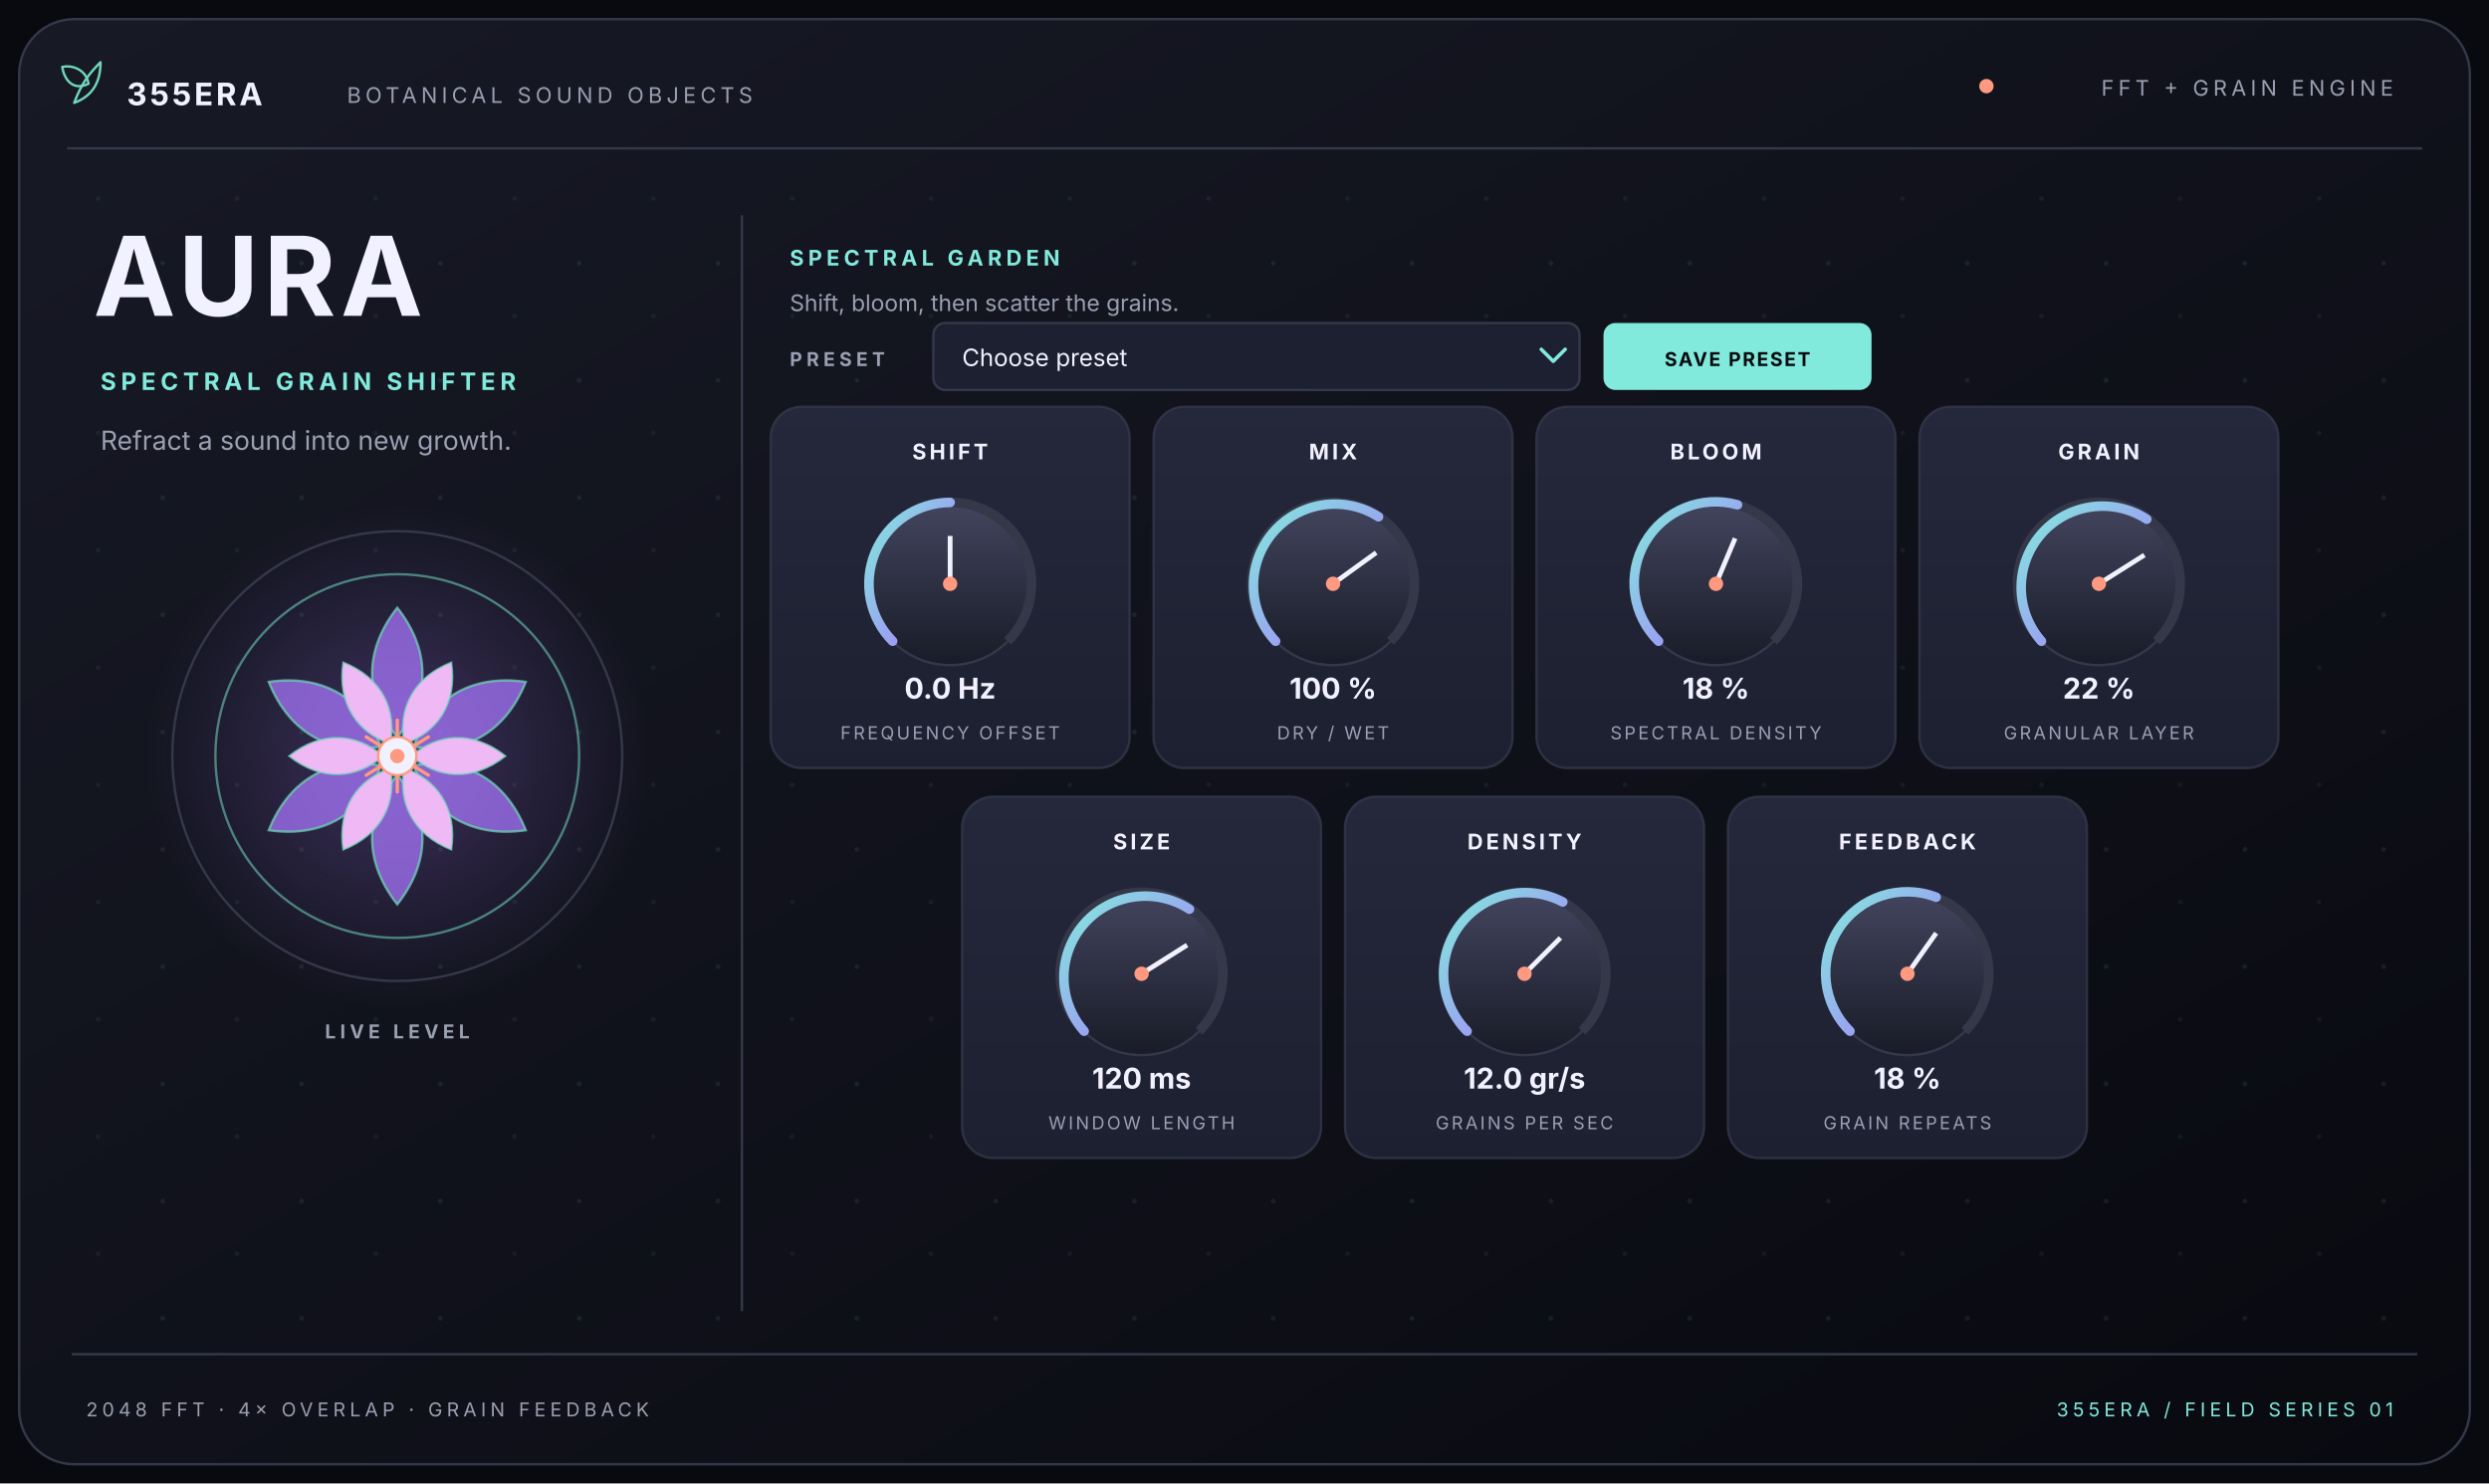
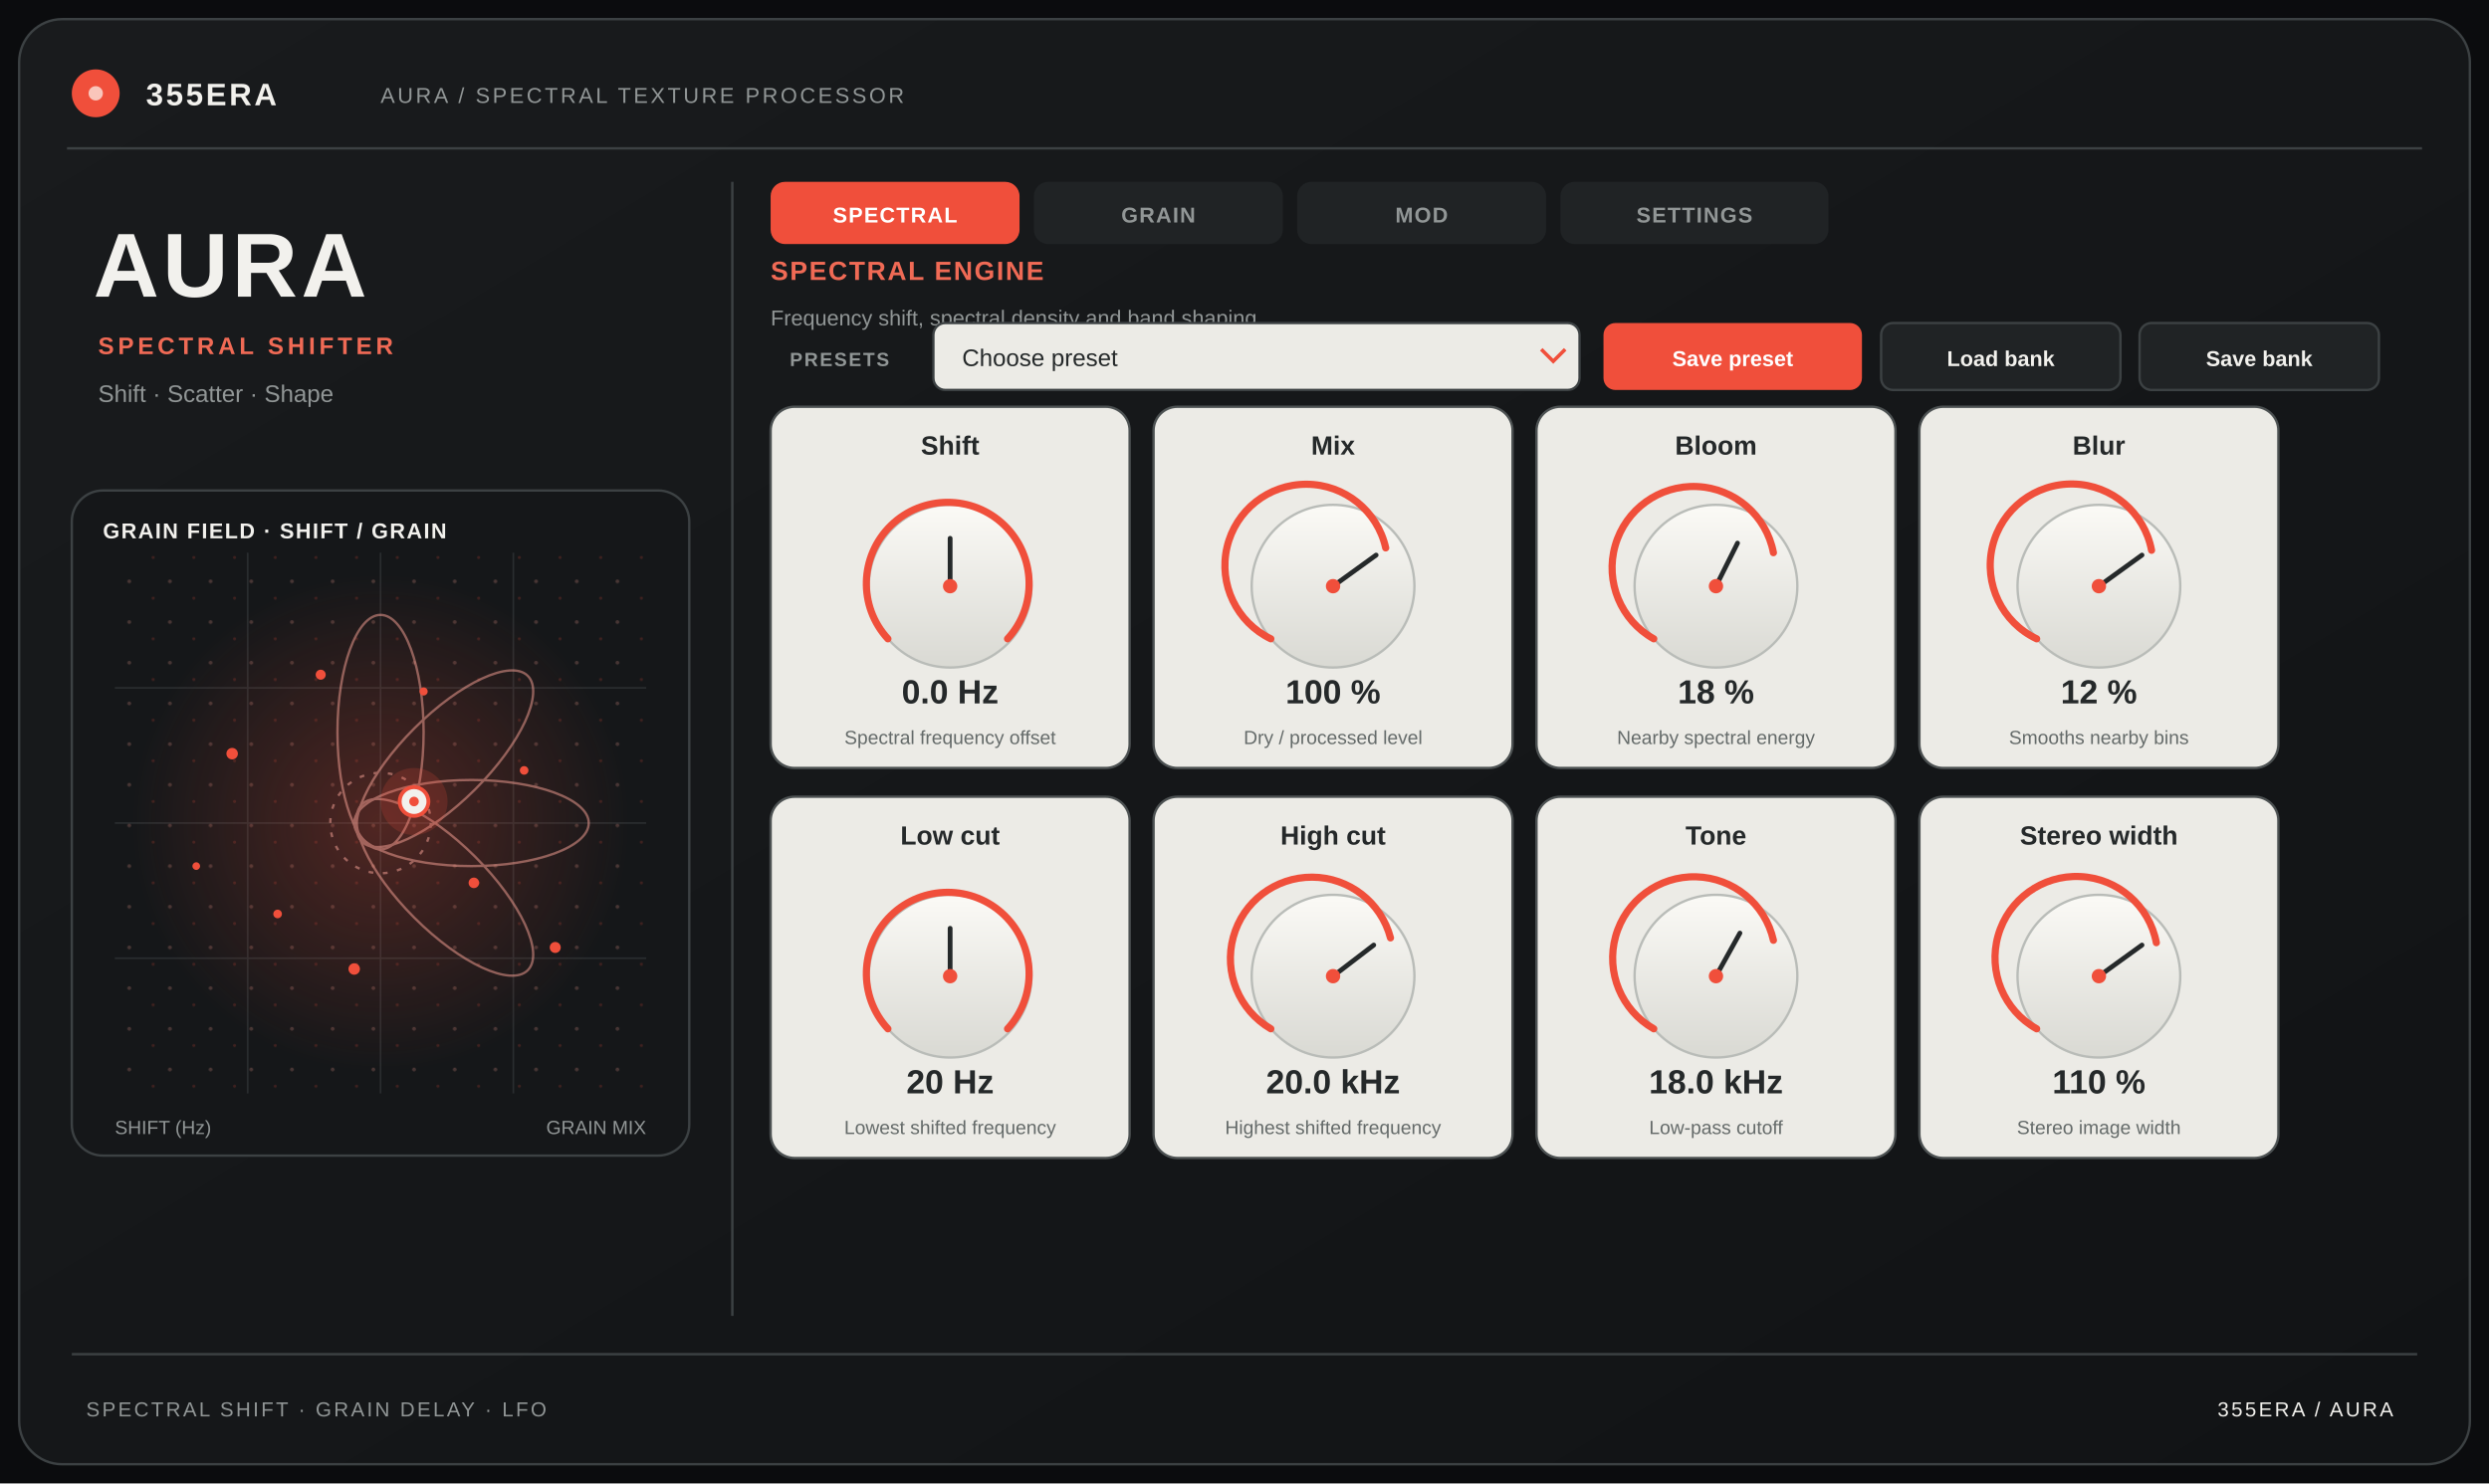
<svg xmlns="http://www.w3.org/2000/svg" width="1040" height="620" viewBox="0 0 1040 620" role="img" aria-labelledby="title desc">
  <defs>
    <linearGradient id="shell" x1="0" y1="0" x2="1" y2="1">
-       <stop stop-color="#171925" />
-       <stop offset="1" stop-color="#090a10" />
+       <stop stop-color="#191b1d" />
+       <stop offset="1" stop-color="#111315" />
    </linearGradient>
-     <linearGradient id="card" x1="0" y1="0" x2="0" y2="1">
-       <stop stop-color="#25283b" />
-       <stop offset="1" stop-color="#1d2030" />
+     <linearGradient id="dial" x1="0" y1="0" x2="0" y2="1">
+       <stop stop-color="#fbfaf6" />
+       <stop offset="1" stop-color="#d9d9d3" />
    </linearGradient>
-     <linearGradient id="ring" x1="0" y1="0" x2="1" y2="1">
-       <stop stop-color="#82eadc" />
-       <stop offset="1" stop-color="#a978ff" />
-     </linearGradient>
-     <radialGradient id="halo">
-       <stop stop-color="#a978ff" stop-opacity=".28" />
-       <stop offset="1" stop-color="#a978ff" stop-opacity="0" />
+     <radialGradient id="glow">
+       <stop stop-color="#f04f3b" stop-opacity=".27" />
+       <stop offset="1" stop-color="#f04f3b" stop-opacity="0" />
    </radialGradient>
-     <linearGradient id="dial" x1="0" y1="0" x2="0" y2="1">
-       <stop stop-color="#42455e" />
-       <stop offset="1" stop-color="#191b27" />
-     </linearGradient>
-     <pattern id="seeds" width="58" height="49" patternUnits="userSpaceOnUse">
-       <circle cx="10" cy="12" r="1" fill="#70d7bb" opacity=".16" />
-       <circle cx="41" cy="34" r="1" fill="#70d7bb" opacity=".11" />
+     <pattern id="grain" width="17" height="17" patternUnits="userSpaceOnUse">
+       <circle cx="3" cy="5" r=".8" fill="#f4a093" opacity=".22" />
+       <circle cx="13" cy="12" r=".65" fill="#f04f3b" opacity=".18" />
    </pattern>
-     <path id="petal" d="M0-8 C13-23 15-43 0-62 C-15-43-13-23 0-8Z" />
    <style>
-       text { font-family: Inter, "Segoe UI", Arial, sans-serif; }
-       .cream { fill:#f2f1ff } .muted { fill:#9b9fb2 } .mint { fill:#82eadc }
-       .caps { letter-spacing:1.8px }
+       text { font-family: "Segoe UI", Arial, sans-serif; }
+       .white { fill:#f2f1ed } .muted { fill:#919696 } .coral { fill:#f06a55 }
+       .ink { fill:#25292a } .soft { fill:#646a69 }
    </style>
  </defs>
-   <rect width="1040" height="620" fill="#090a10" />
-   <rect x="8" y="8" width="1024" height="604" rx="23" fill="url(#shell)" stroke="#343849" />
-   <rect x="24" y="72" width="992" height="480" fill="url(#seeds)" opacity=".6" />
-   <g fill="none" stroke="#70d7bb" stroke-linecap="round" stroke-linejoin="round">
-     <path d="M31 43 C34 35 37 31 42 26 C42 34 39 40 31 43Z" />
-     <path d="M37 35 C36 29 30 27 26 28 C27 34 31 38 37 35Z" />
+   <rect width="1040" height="620" fill="#0b0c0e" />
+   <rect x="8" y="8" width="1024" height="604" rx="18" fill="url(#shell)" stroke="#3c4143" />
+   <circle cx="40" cy="39" r="10" fill="#f04f3b" />
+   <circle cx="40" cy="39" r="3" fill="#f9c5bb" />
+   <text x="61" y="44" class="white" font-size="13" font-weight="700" letter-spacing="1.1">355ERA</text>
+   <text x="159" y="43" class="muted" font-size="9" letter-spacing="1.1">AURA  /  SPECTRAL TEXTURE PROCESSOR</text>
+   <path d="M28 62H1012" stroke="#3c4143" />
+   <text x="39" y="124" class="white" font-size="38" font-weight="700" letter-spacing="1.5">AURA</text>
+   <text x="41" y="148" class="coral" font-size="10" font-weight="700" letter-spacing="1.6">SPECTRAL SHIFTER</text>
+   <text x="41" y="168" class="muted" font-size="10">Shift · Scatter · Shape</text>
+   <rect x="30" y="205" width="258" height="278" rx="13" fill="#151719" stroke="#3c4143" />
+   <text x="43" y="225" class="white" font-size="9" font-weight="700" letter-spacing=".6">GRAIN FIELD · SHIFT / GRAIN</text>
+   <rect x="48" y="231" width="222" height="226" fill="url(#grain)" />
+   <path d="M103.5 231V457M159 231V457M214.5 231V457M48 287.5H270M48 344H270M48 400.5H270" stroke="#3c4143" stroke-width=".7" opacity=".52" />
+   <circle cx="159" cy="344" r="104" fill="url(#glow)" />
+   <g fill="none" stroke="#f4a093" stroke-width="1" opacity=".52">
+     <ellipse cx="159" cy="306" rx="18" ry="49" />
+     <ellipse cx="159" cy="306" rx="18" ry="49" transform="rotate(45 159 344)" />
+     <ellipse cx="159" cy="306" rx="18" ry="49" transform="rotate(90 159 344)" />
+     <ellipse cx="159" cy="306" rx="18" ry="49" transform="rotate(135 159 344)" />
+     <circle cx="159" cy="344" r="21" stroke-dasharray="2 4" />
  </g>
-   <text x="53" y="44" class="cream" font-size="13" font-weight="700" letter-spacing="1.2">355ERA</text>
-   <text x="145" y="43" class="muted caps" font-size="9">BOTANICAL SOUND OBJECTS</text>
-   <circle cx="830" cy="36" r="3" fill="#ff997f" />
-   <text x="1000" y="40" class="muted caps" font-size="9" text-anchor="end">FFT + GRAIN ENGINE</text>
-   <path d="M28 62 H1012" stroke="#343849" />
-   <text x="39" y="132" class="cream" font-size="46" font-weight="700" letter-spacing="2">AURA</text>
-   <text x="42" y="163" class="mint" font-size="10" font-weight="700" letter-spacing="2">SPECTRAL GRAIN SHIFTER</text>
-   <text x="42" y="188" class="muted" font-size="11">Refract a sound into new growth.</text>
-   <path d="M310 90 V548" stroke="#343849" />
-   <text x="330" y="111" class="mint caps" font-size="9" font-weight="700">SPECTRAL GARDEN</text>
-   <text x="330" y="130" class="muted" font-size="9.5">Shift, bloom, then scatter the grains.</text>
-   <text x="330" y="153" class="muted caps" font-size="8" font-weight="700">PRESET</text>
-   <rect x="390" y="135" width="270" height="28" rx="5" fill="#1d2030" stroke="#343849" />
-   <text x="402" y="153" class="cream" font-size="10">Choose preset</text>
-   <path d="M644 146l5 5 5-5" fill="none" stroke="#82eadc" stroke-width="1.5" stroke-linecap="round" stroke-linejoin="round" />
-   <rect x="670" y="135" width="112" height="28" rx="5" fill="#82eadc" />
-   <text x="726" y="153" fill="#090a10" font-size="8" font-weight="700" text-anchor="middle" letter-spacing=".7">SAVE PRESET</text>
-   <g fill="url(#card)" stroke="#343849" stroke-opacity=".8">
-     <rect x="322" y="170" width="150" height="151" rx="13" />
-     <rect x="482" y="170" width="150" height="151" rx="13" />
-     <rect x="642" y="170" width="150" height="151" rx="13" />
-     <rect x="802" y="170" width="150" height="151" rx="13" />
-     <rect x="402" y="333" width="150" height="151" rx="13" />
-     <rect x="562" y="333" width="150" height="151" rx="13" />
-     <rect x="722" y="333" width="150" height="151" rx="13" />
+   <g fill="#f04f3b">
+     <circle cx="97" cy="315" r="2.4" />
+     <circle cx="116" cy="382" r="1.8" />
+     <circle cx="134" cy="282" r="2.1" />
+     <circle cx="148" cy="405" r="2.4" />
+     <circle cx="177" cy="289" r="1.7" />
+     <circle cx="198" cy="369" r="2.2" />
+     <circle cx="219" cy="322" r="1.8" />
+     <circle cx="232" cy="396" r="2.3" />
+     <circle cx="82" cy="362" r="1.6" />
  </g>
-   <circle cx="166" cy="316" r="106" fill="url(#halo)" />
-   <circle cx="166" cy="316" r="94" fill="none" stroke="#343849" />
-   <circle cx="166" cy="316" r="76" fill="none" stroke="#70d7bb" stroke-opacity=".55" />
-   <g transform="translate(166 316)" stroke="#70d7bb" stroke-width="1" stroke-opacity=".72">
-     <use href="#petal" fill="#a978ff" fill-opacity=".72" />
-     <use href="#petal" fill="#a978ff" fill-opacity=".72" transform="rotate(60)" />
-     <use href="#petal" fill="#a978ff" fill-opacity=".72" transform="rotate(120)" />
-     <use href="#petal" fill="#a978ff" fill-opacity=".72" transform="rotate(180)" />
-     <use href="#petal" fill="#a978ff" fill-opacity=".72" transform="rotate(240)" />
-     <use href="#petal" fill="#a978ff" fill-opacity=".72" transform="rotate(300)" />
-     <use href="#petal" fill="#efb9f6" transform="scale(.73) rotate(30)" />
-     <use href="#petal" fill="#efb9f6" transform="scale(.73) rotate(90)" />
-     <use href="#petal" fill="#efb9f6" transform="scale(.73) rotate(150)" />
-     <use href="#petal" fill="#efb9f6" transform="scale(.73) rotate(210)" />
-     <use href="#petal" fill="#efb9f6" transform="scale(.73) rotate(270)" />
-     <use href="#petal" fill="#efb9f6" transform="scale(.73) rotate(330)" />
+   <circle cx="173" cy="335" r="14" fill="#f04f3b" opacity=".18" />
+   <circle cx="173" cy="335" r="6" fill="#f2f1ed" stroke="#f04f3b" stroke-width="1.6" />
+   <circle cx="173" cy="335" r="2" fill="#f04f3b" />
+   <text x="48" y="474" class="muted" font-size="8">SHIFT (Hz)</text>
+   <text x="270" y="474" class="muted" font-size="8" text-anchor="end">GRAIN MIX</text>
+   <path d="M306 76V550" stroke="#3c4143" />
+   <g font-size="9" font-weight="700" letter-spacing=".5">
+     <rect x="322" y="76" width="104" height="26" rx="6" fill="#f04f3b" />
+     <text x="374" y="93" fill="#fff" text-anchor="middle">SPECTRAL</text>
+     <rect x="432" y="76" width="104" height="26" rx="6" fill="#202325" />
+     <text x="484" y="93" class="muted" text-anchor="middle">GRAIN</text>
+     <rect x="542" y="76" width="104" height="26" rx="6" fill="#202325" />
+     <text x="594" y="93" class="muted" text-anchor="middle">MOD</text>
+     <rect x="652" y="76" width="112" height="26" rx="6" fill="#202325" />
+     <text x="708" y="93" class="muted" text-anchor="middle">SETTINGS</text>
  </g>
-   <g stroke="#ff997f" stroke-width="1.4" stroke-linecap="round">
-     <path d="M166 316L166 301M166 316L179 308M166 316L179 324M166 316L166 331M166 316L153 324M166 316L153 308" />
+   <text x="322" y="117" class="coral" font-size="11" font-weight="700" letter-spacing=".7">SPECTRAL ENGINE</text>
+   <text x="322" y="136" class="muted" font-size="9">Frequency shift, spectral density and band shaping</text>
+   <text x="330" y="153" class="muted" font-size="8" font-weight="700" letter-spacing=".7">PRESETS</text>
+   <rect x="390" y="135" width="270" height="28" rx="5" fill="#ecebe6" stroke="#3c4143" />
+   <text x="402" y="153" class="ink" font-size="10">Choose preset</text>
+   <path d="M644 146l5 5 5-5" fill="none" stroke="#f04f3b" stroke-width="1.5" />
+   <rect x="670" y="135" width="108" height="28" rx="5" fill="#f04f3b" />
+   <text x="724" y="153" fill="#fff" font-size="9" font-weight="700" text-anchor="middle">Save preset</text>
+   <rect x="786" y="135" width="100" height="28" rx="5" fill="#202325" stroke="#3c4143" />
+   <text x="836" y="153" class="white" font-size="9" font-weight="600" text-anchor="middle">Load bank</text>
+   <rect x="894" y="135" width="100" height="28" rx="5" fill="#202325" stroke="#3c4143" />
+   <text x="944" y="153" class="white" font-size="9" font-weight="600" text-anchor="middle">Save bank</text>
+   <g>
+     <rect x="322" y="170" width="150" height="151" rx="10" fill="#ecebe6" stroke="#4c5152" />
+     <rect x="482" y="170" width="150" height="151" rx="10" fill="#ecebe6" stroke="#4c5152" />
+     <rect x="642" y="170" width="150" height="151" rx="10" fill="#ecebe6" stroke="#4c5152" />
+     <rect x="802" y="170" width="150" height="151" rx="10" fill="#ecebe6" stroke="#4c5152" />
+     <rect x="322" y="333" width="150" height="151" rx="10" fill="#ecebe6" stroke="#4c5152" />
+     <rect x="482" y="333" width="150" height="151" rx="10" fill="#ecebe6" stroke="#4c5152" />
+     <rect x="642" y="333" width="150" height="151" rx="10" fill="#ecebe6" stroke="#4c5152" />
+     <rect x="802" y="333" width="150" height="151" rx="10" fill="#ecebe6" stroke="#4c5152" />
  </g>
-   <circle cx="166" cy="316" r="8" fill="#f2f1ff" stroke="#ff997f" />
-   <circle cx="166" cy="316" r="3" fill="#ff997f" />
-   <text x="166" y="434" class="muted caps" font-size="8" font-weight="700" text-anchor="middle">LIVE LEVEL</text>
-   <g text-anchor="middle" font-size="9" font-weight="700" letter-spacing="1.3">
-     <text x="397" y="192" class="cream">SHIFT</text>
-     <text x="557" y="192" class="cream">MIX</text>
-     <text x="717" y="192" class="cream">BLOOM</text>
-     <text x="877" y="192" class="cream">GRAIN</text>
-     <text x="477" y="355" class="cream">SIZE</text>
-     <text x="637" y="355" class="cream">DENSITY</text>
-     <text x="797" y="355" class="cream">FEEDBACK</text>
+   <g class="ink" text-anchor="middle" font-size="11" font-weight="700">
+     <text x="397" y="190">Shift</text>
+     <text x="557" y="190">Mix</text>
+     <text x="717" y="190">Bloom</text>
+     <text x="877" y="190">Blur</text>
+     <text x="397" y="353">Low cut</text>
+     <text x="557" y="353">High cut</text>
+     <text x="717" y="353">Tone</text>
+     <text x="877" y="353">Stereo width</text>
  </g>
-   <g>
-     <g transform="translate(397 244)">
-       <circle r="34" fill="url(#dial)" stroke="#343849" />
-       <path d="M-24 24 A34 34 0 1 1 24 24" fill="none" stroke="#343849" stroke-width="4" />
-       <path d="M-24 24 A34 34 0 0 1 0-34" fill="none" stroke="url(#ring)" stroke-width="4" stroke-linecap="round" />
-       <path d="M0 0L0-20" stroke="#f2f1ff" stroke-width="2" />
-       <circle r="3" fill="#ff997f" />
-     </g>
-     <g transform="translate(557 244)">
-       <circle r="34" fill="url(#dial)" stroke="#343849" />
-       <path d="M-24 24 A34 34 0 1 1 24 24" fill="none" stroke="#343849" stroke-width="4" />
-       <path d="M-24 24 A34 34 0 0 1 19-28" fill="none" stroke="url(#ring)" stroke-width="4" stroke-linecap="round" />
-       <path d="M0 0L18-13" stroke="#f2f1ff" stroke-width="2" />
-       <circle r="3" fill="#ff997f" />
-     </g>
-     <g transform="translate(717 244)">
-       <circle r="34" fill="url(#dial)" stroke="#343849" />
-       <path d="M-24 24 A34 34 0 1 1 24 24" fill="none" stroke="#343849" stroke-width="4" />
-       <path d="M-24 24 A34 34 0 0 1 9-33" fill="none" stroke="url(#ring)" stroke-width="4" stroke-linecap="round" />
-       <path d="M0 0L8-19" stroke="#f2f1ff" stroke-width="2" />
-       <circle r="3" fill="#ff997f" />
-     </g>
-     <g transform="translate(877 244)">
-       <circle r="34" fill="url(#dial)" stroke="#343849" />
-       <path d="M-24 24 A34 34 0 1 1 24 24" fill="none" stroke="#343849" stroke-width="4" />
-       <path d="M-24 24 A34 34 0 0 1 20-27" fill="none" stroke="url(#ring)" stroke-width="4" stroke-linecap="round" />
-       <path d="M0 0L19-12" stroke="#f2f1ff" stroke-width="2" />
-       <circle r="3" fill="#ff997f" />
-     </g>
-     <g transform="translate(477 407)">
-       <circle r="34" fill="url(#dial)" stroke="#343849" />
-       <path d="M-24 24 A34 34 0 1 1 24 24" fill="none" stroke="#343849" stroke-width="4" />
-       <path d="M-24 24 A34 34 0 0 1 20-27" fill="none" stroke="url(#ring)" stroke-width="4" stroke-linecap="round" />
-       <path d="M0 0L19-12" stroke="#f2f1ff" stroke-width="2" />
-       <circle r="3" fill="#ff997f" />
-     </g>
-     <g transform="translate(637 407)">
-       <circle r="34" fill="url(#dial)" stroke="#343849" />
-       <path d="M-24 24 A34 34 0 1 1 24 24" fill="none" stroke="#343849" stroke-width="4" />
-       <path d="M-24 24 A34 34 0 0 1 16-30" fill="none" stroke="url(#ring)" stroke-width="4" stroke-linecap="round" />
-       <path d="M0 0L15-15" stroke="#f2f1ff" stroke-width="2" />
-       <circle r="3" fill="#ff997f" />
-     </g>
-     <g transform="translate(797 407)">
-       <circle r="34" fill="url(#dial)" stroke="#343849" />
-       <path d="M-24 24 A34 34 0 1 1 24 24" fill="none" stroke="#343849" stroke-width="4" />
-       <path d="M-24 24 A34 34 0 0 1 12-32" fill="none" stroke="url(#ring)" stroke-width="4" stroke-linecap="round" />
-       <path d="M0 0L12-17" stroke="#f2f1ff" stroke-width="2" />
-       <circle r="3" fill="#ff997f" />
-     </g>
+   <g fill="url(#dial)" stroke="#b9bcb8" stroke-width="1">
+     <circle cx="397" cy="245" r="34" />
+     <circle cx="557" cy="245" r="34" />
+     <circle cx="717" cy="245" r="34" />
+     <circle cx="877" cy="245" r="34" />
+     <circle cx="397" cy="408" r="34" />
+     <circle cx="557" cy="408" r="34" />
+     <circle cx="717" cy="408" r="34" />
+     <circle cx="877" cy="408" r="34" />
  </g>
-   <g text-anchor="middle" font-size="12" font-weight="700" class="cream">
-     <text x="397" y="292">0.0 Hz</text>
-     <text x="557" y="292">100 %</text>
-     <text x="717" y="292">18 %</text>
-     <text x="877" y="292">22 %</text>
-     <text x="477" y="455">120 ms</text>
-     <text x="637" y="455">12.0 gr/s</text>
-     <text x="797" y="455">18 %</text>
+   <g fill="none" stroke="#f04f3b" stroke-width="3" stroke-linecap="round">
+     <path d="M371 267A34 34 0 1 1 421 267" />
+     <path d="M531 267A34 34 0 1 1 579 229" />
+     <path d="M691 267A34 34 0 1 1 741 231" />
+     <path d="M851 267A34 34 0 1 1 899 230" />
+     <path d="M371 430A34 34 0 1 1 421 430" />
+     <path d="M531 430A34 34 0 1 1 581 392" />
+     <path d="M691 430A34 34 0 1 1 741 393" />
+     <path d="M851 430A34 34 0 1 1 901 394" />
  </g>
-   <g text-anchor="middle" class="muted" font-size="7.5" letter-spacing="1">
-     <text x="397" y="309">FREQUENCY OFFSET</text>
-     <text x="557" y="309">DRY / WET</text>
-     <text x="717" y="309">SPECTRAL DENSITY</text>
-     <text x="877" y="309">GRANULAR LAYER</text>
-     <text x="477" y="472">WINDOW LENGTH</text>
-     <text x="637" y="472">GRAINS PER SEC</text>
-     <text x="797" y="472">GRAIN REPEATS</text>
+   <g stroke="#25292a" stroke-width="2" stroke-linecap="round">
+     <path d="M397 245v-20" />
+     <path d="M557 245l18-13" />
+     <path d="M717 245l9-18" />
+     <path d="M877 245l18-13" />
+     <path d="M397 408v-20" />
+     <path d="M557 408l17-13" />
+     <path d="M717 408l10-18" />
+     <path d="M877 408l18-13" />
  </g>
-   <path d="M30 566H1010" stroke="#343849" />
-   <text x="36" y="592" class="muted caps" font-size="8">2048 FFT · 4× OVERLAP · GRAIN FEEDBACK</text>
-   <text x="1000" y="592" class="mint caps" font-size="8" text-anchor="end">355ERA / FIELD SERIES 01</text>
+   <g fill="#f04f3b">
+     <circle cx="397" cy="245" r="3" />
+     <circle cx="557" cy="245" r="3" />
+     <circle cx="717" cy="245" r="3" />
+     <circle cx="877" cy="245" r="3" />
+     <circle cx="397" cy="408" r="3" />
+     <circle cx="557" cy="408" r="3" />
+     <circle cx="717" cy="408" r="3" />
+     <circle cx="877" cy="408" r="3" />
+   </g>
+   <g class="ink" text-anchor="middle" font-size="14" font-weight="700">
+     <text x="397" y="294">0.0 Hz</text>
+     <text x="557" y="294">100 %</text>
+     <text x="717" y="294">18 %</text>
+     <text x="877" y="294">12 %</text>
+     <text x="397" y="457">20 Hz</text>
+     <text x="557" y="457">20.0 kHz</text>
+     <text x="717" y="457">18.0 kHz</text>
+     <text x="877" y="457">110 %</text>
+   </g>
+   <g class="soft" text-anchor="middle" font-size="8">
+     <text x="397" y="311">Spectral frequency offset</text>
+     <text x="557" y="311">Dry / processed level</text>
+     <text x="717" y="311">Nearby spectral energy</text>
+     <text x="877" y="311">Smooths nearby bins</text>
+     <text x="397" y="474">Lowest shifted frequency</text>
+     <text x="557" y="474">Highest shifted frequency</text>
+     <text x="717" y="474">Low-pass cutoff</text>
+     <text x="877" y="474">Stereo image width</text>
+   </g>
+   <path d="M30 566H1010" stroke="#3c4143" />
+   <text x="36" y="592" class="muted" font-size="8.5" letter-spacing="1">SPECTRAL SHIFT  ·  GRAIN DELAY  ·  LFO</text>
+   <text x="1000" y="592" class="white" font-size="8.5" letter-spacing="1" text-anchor="end">355ERA  /  AURA</text>
</svg>
